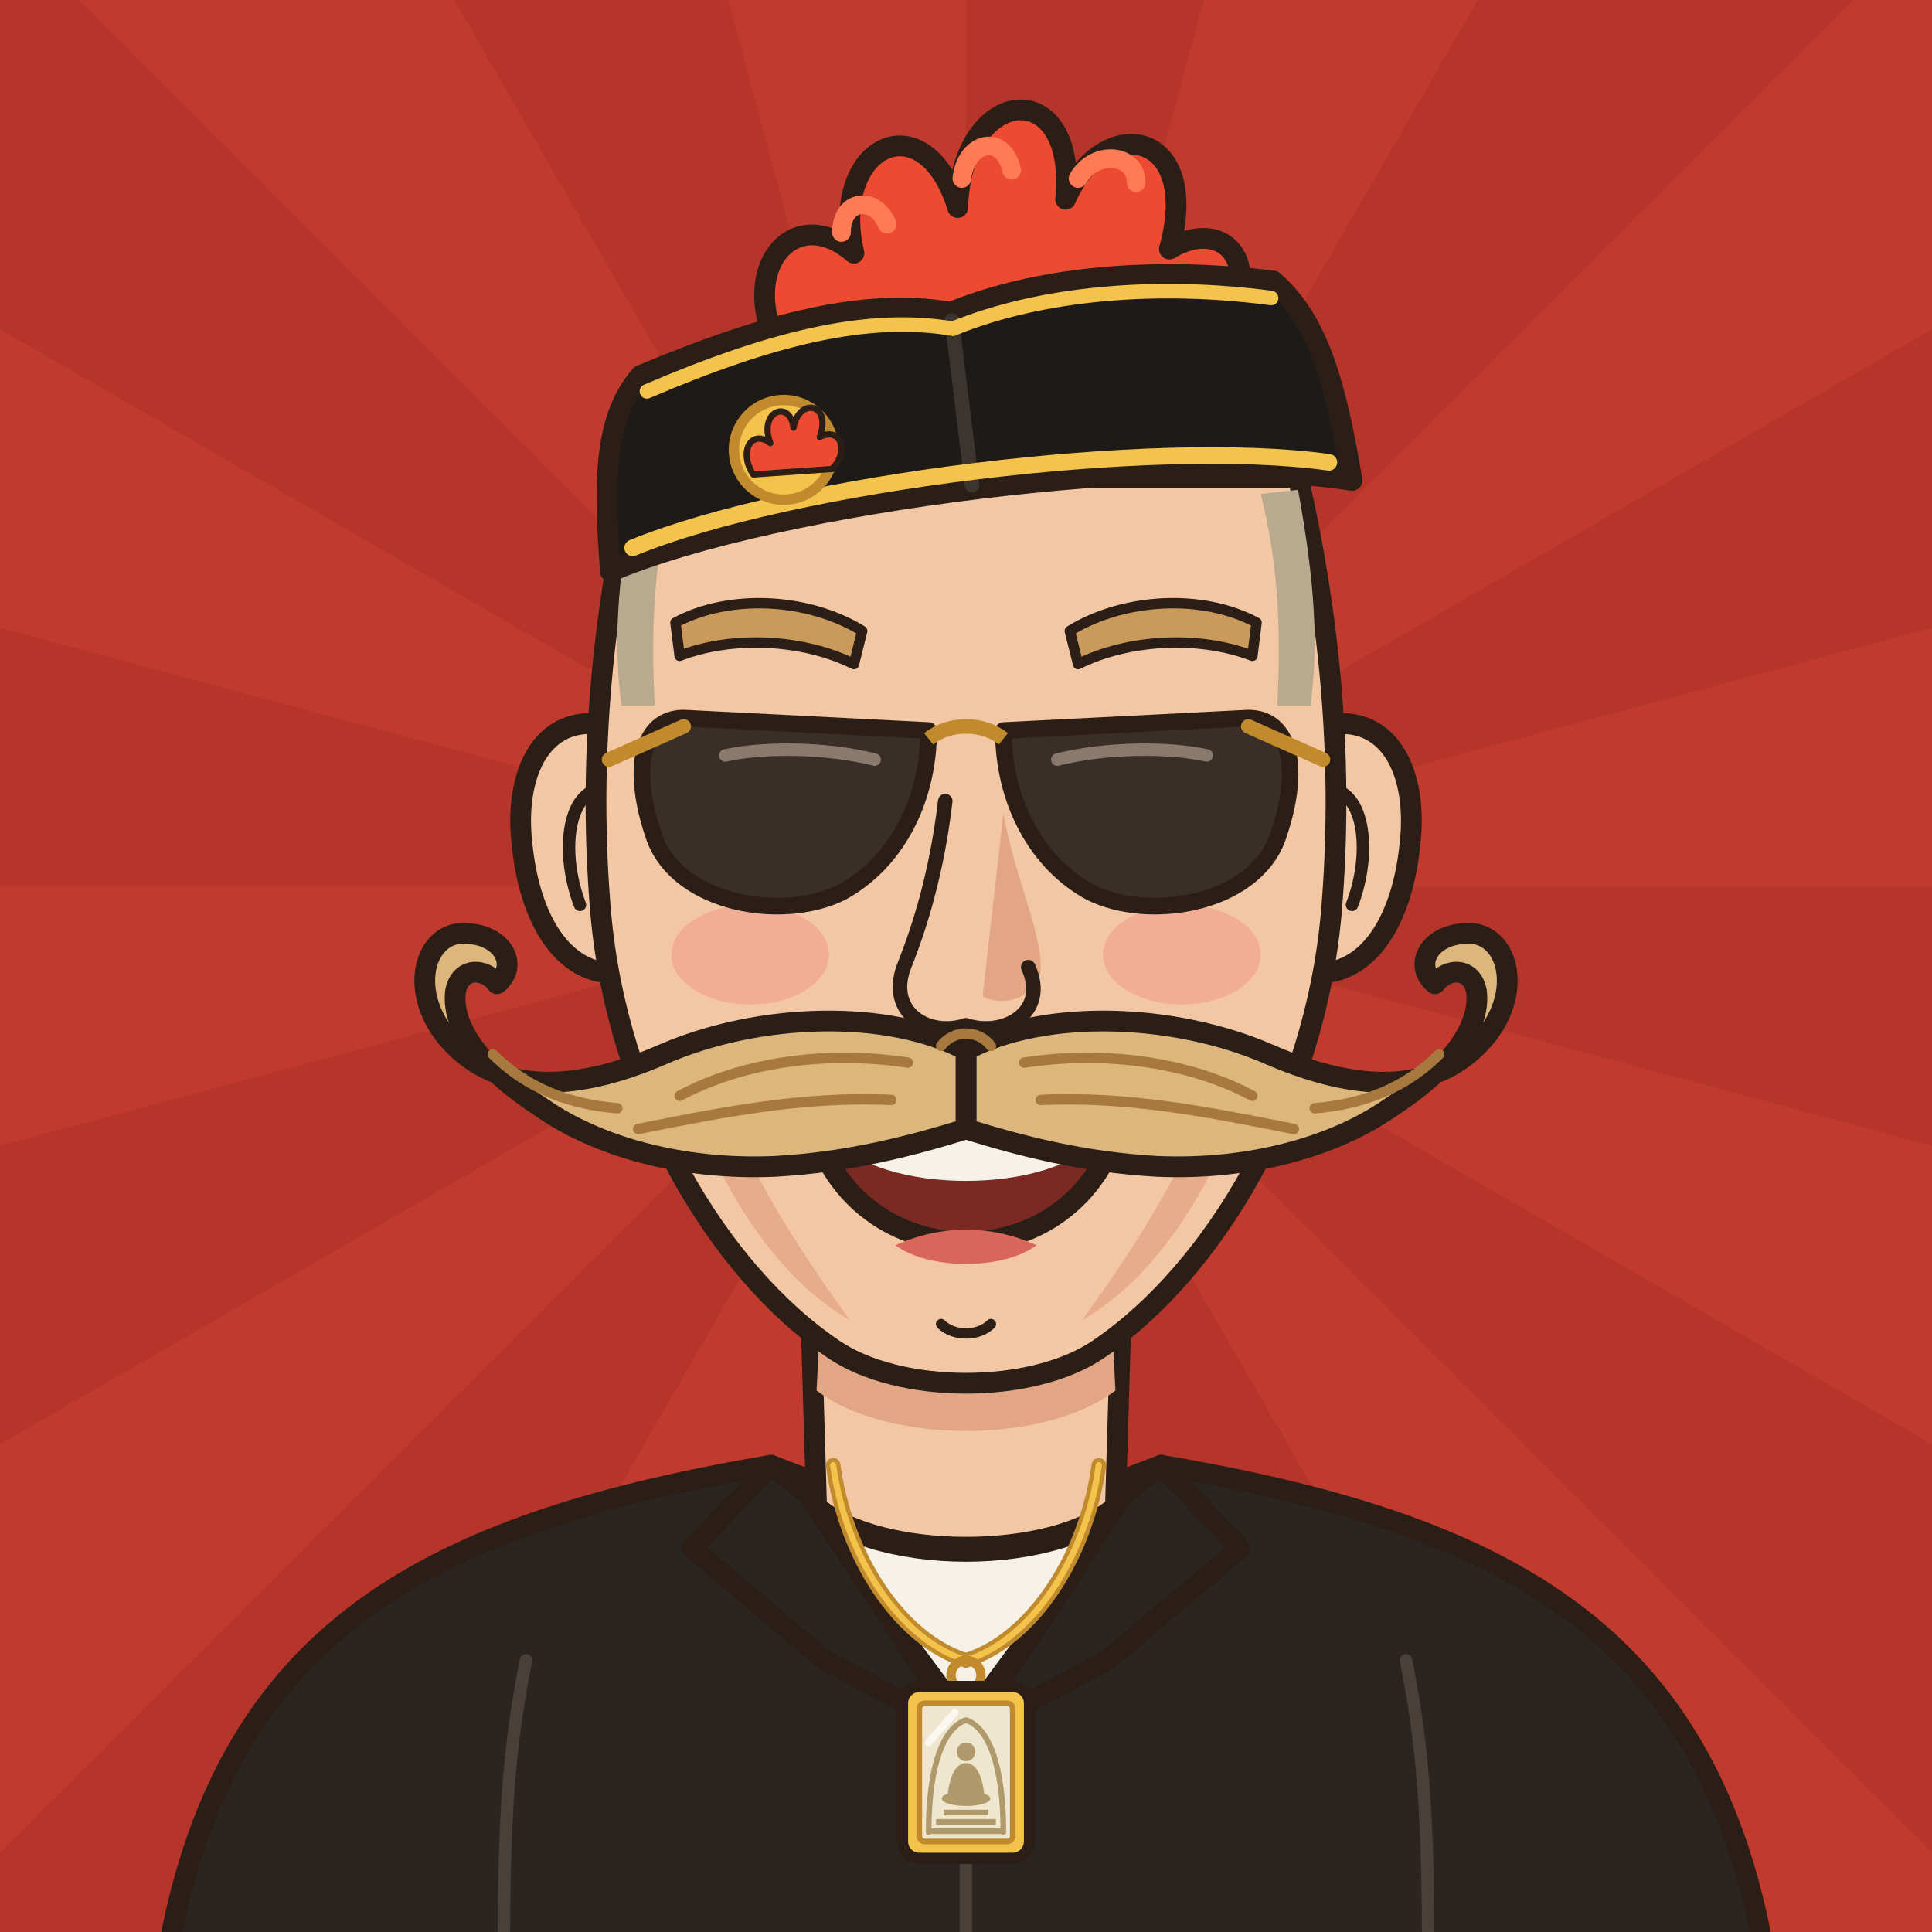
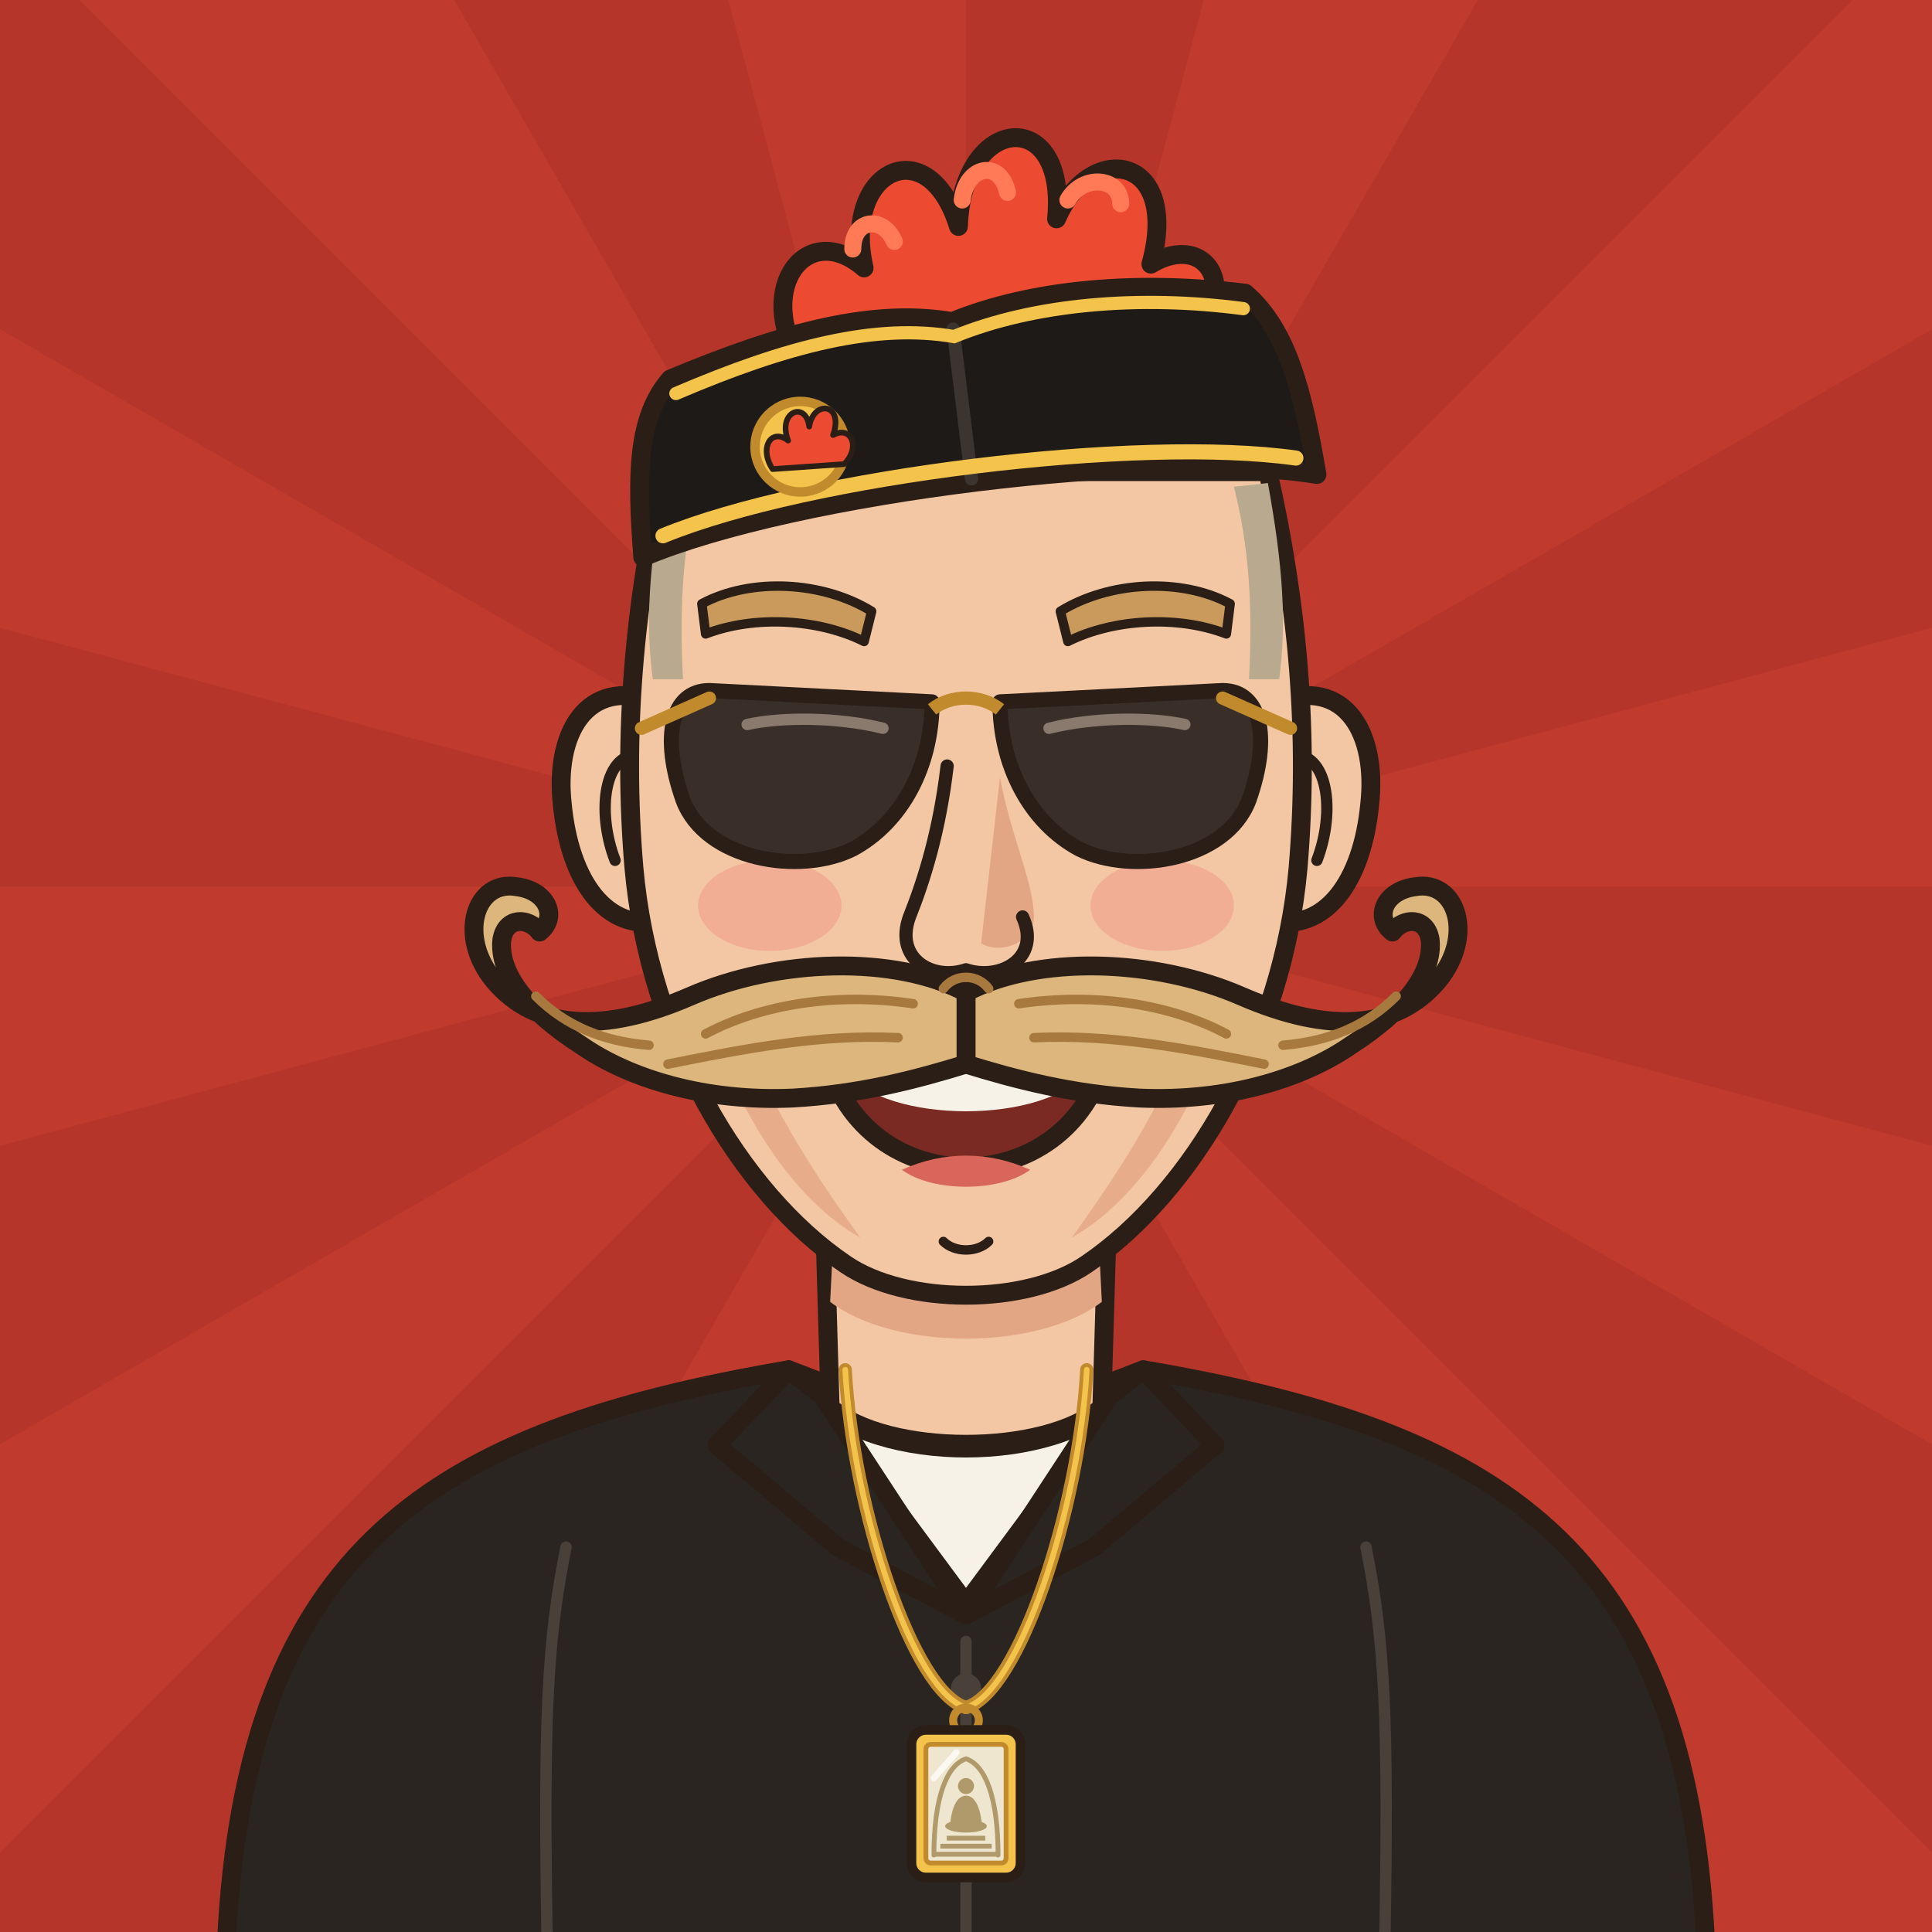
<svg xmlns="http://www.w3.org/2000/svg" viewBox="0 0 1024 1024" role="img" aria-label="ไก่ชน ใส่แว่นขี่รถ / Gai Chon in riding shades">
  <rect width="1024" height="1024" fill="#c13a2e" />
  <g fill="#b5352a">
    <path d="M512 470 L1612 470 L1575 755 Z" />
    <path d="M512 470 L1465 1020 L1290 1248 Z" />
    <path d="M512 470 L1062 1423 L797 1533 Z" />
    <path d="M512 470 L512 1570 L227 1533 Z" />
    <path d="M512 470 L-38 1423 L-266 1248 Z" />
    <path d="M512 470 L-441 1020 L-551 755 Z" />
    <path d="M512 470 L-588 470 L-551 185 Z" />
    <path d="M512 470 L-441 -80 L-266 -308 Z" />
    <path d="M512 470 L-38 -483 L227 -593 Z" />
    <path d="M512 470 L512 -630 L797 -593 Z" />
    <path d="M512 470 L1062 -483 L1290 -308 Z" />
    <path d="M512 470 L1465 -80 L1575 185 Z" />
  </g>
-   <g transform="translate(512 440) scale(1.1) translate(-512 -500)">
+   <g transform="translate(512 420) scale(1.0) translate(-512 -500)">
    <path d="M120 1110 C130 900 230 838 418 806 L512 842 L606 806 C794 838 894 900 904 1110 Z" fill="#2b2522" stroke="#2a1e16" stroke-width="10" stroke-linejoin="round" />
    <path d="M436 690 L440 826 C470 852 554 852 584 826 L588 690 Z" fill="#f4c7a4" stroke="#2a1e16" stroke-width="10" stroke-linejoin="round" />
    <path d="M442 730 C480 772 544 772 582 730 L584 770 C550 796 474 796 440 770 Z" fill="#e3a684" />
    <path d="M432 822 C466 856 558 856 592 822 L512 930 Z" fill="#f7f2e8" stroke="#2a1e16" stroke-width="10" stroke-linejoin="round" />
    <path d="M418 806 L380 846 L444 900 L512 936 L436 820 Z" fill="#2b2522" stroke="#2a1e16" stroke-width="10" stroke-linejoin="round" />
    <path d="M606 806 L644 846 L580 900 L512 936 L588 820 Z" fill="#2b2522" stroke="#2a1e16" stroke-width="10" stroke-linejoin="round" />
    <g stroke="#4a403a" stroke-width="6" fill="none" stroke-linecap="round">
      <path d="M512 950 L512 1110" />
      <path d="M300 900 C290 950 288 990 290 1110" />
      <path d="M724 900 C734 950 736 990 734 1110" />
    </g>
    <circle cx="512" cy="975" r="8" fill="#4a403a" />
-     <path d="M448 806 C454 850 480 890 512 900" fill="none" stroke="#c08a2d" stroke-width="7" stroke-linejoin="round" stroke-linecap="round" />
+     <path d="M448 806 C452 880 484 977 512 985" fill="none" stroke="#c08a2d" stroke-width="7" stroke-linejoin="round" stroke-linecap="round" />
    <g transform="translate(1024 0) scale(-1 1)">
-       <path d="M448 806 C454 850 480 890 512 900" fill="none" stroke="#c08a2d" stroke-width="7" stroke-linejoin="round" stroke-linecap="round" />
+       <path d="M448 806 C452 880 484 977 512 985" fill="none" stroke="#c08a2d" stroke-width="7" stroke-linejoin="round" stroke-linecap="round" />
    </g>
-     <path d="M448 806 C454 850 480 890 512 900" fill="none" stroke="#f3c34b" stroke-width="3" stroke-linejoin="round" stroke-linecap="round" />
+     <path d="M448 806 C452 880 484 977 512 985" fill="none" stroke="#f3c34b" stroke-width="3" stroke-linejoin="round" stroke-linecap="round" />
    <g transform="translate(1024 0) scale(-1 1)">
-       <path d="M448 806 C454 850 480 890 512 900" fill="none" stroke="#f3c34b" stroke-width="3" stroke-linejoin="round" stroke-linecap="round" />
+       <path d="M448 806 C452 880 484 977 512 985" fill="none" stroke="#f3c34b" stroke-width="3" stroke-linejoin="round" stroke-linecap="round" />
    </g>
-     <g transform="translate(512 900) scale(0.9) translate(-512 -856)">
+     <g transform="translate(512 985) scale(0.85) translate(-512 -856)">
      <circle cx="512" cy="864" r="8" fill="none" stroke="#c08a2d" stroke-width="5" />
      <rect x="478" y="870" width="68" height="92" rx="9" fill="#f3c34b" stroke="#2a1e16" stroke-width="6" />
      <rect x="487" y="879" width="50" height="74" rx="3" fill="#efe6cf" stroke="#c08a2d" stroke-width="3" />
      <path d="M492 948 C492 912 500 892 512 888 C524 892 532 912 532 948" fill="none" stroke="#b09a6c" stroke-width="3" stroke-linecap="round" />
      <circle cx="512" cy="905" r="5" fill="#b09a6c" />
      <path d="M502 930 C503 917 507 911 512 911 C517 911 521 917 522 930 Z" fill="#b09a6c" />
      <ellipse cx="512" cy="930" rx="13" ry="4" fill="#b09a6c" />
      <g fill="#b09a6c">
        <rect x="500" y="936" width="24" height="3" />
        <rect x="496" y="941" width="32" height="3" />
        <rect x="492" y="946" width="40" height="3" />
      </g>
      <path d="M492 900 L506 884" stroke="#fff" stroke-width="4" stroke-linecap="round" opacity=".7" />
    </g>
    <path d="M676 452 C714 438 730 470 726 506 C722 548 702 574 674 568 Z" fill="#f4c7a4" stroke="#2a1e16" stroke-width="10" stroke-linejoin="round" stroke-linecap="round" />
    <g transform="translate(1024 0) scale(-1 1)">
      <path d="M676 452 C714 438 730 470 726 506 C722 548 702 574 674 568 Z" fill="#f4c7a4" stroke="#2a1e16" stroke-width="10" stroke-linejoin="round" stroke-linecap="round" />
    </g>
    <path d="M684 480 C704 478 708 510 698 536" fill="none" stroke="#2a1e16" stroke-width="6" stroke-linejoin="round" stroke-linecap="round" />
    <g transform="translate(1024 0) scale(-1 1)">
      <path d="M684 480 C704 478 708 510 698 536" fill="none" stroke="#2a1e16" stroke-width="6" stroke-linejoin="round" stroke-linecap="round" />
    </g>
    <path d="M352 330 C336 400 330 470 336 540 C344 630 392 712 448 750 C480 772 544 772 576 750 C632 712 680 630 688 540 C694 470 688 400 672 330 Z" fill="#f4c7a4" stroke="#2a1e16" stroke-width="10" stroke-linejoin="round" />
    <path d="M672 336 C680 380 682 410 678 440 L662 440 C664 400 662 370 654 338 Z" fill="#b9a98e" stroke="#2a1e16" stroke-width="0" stroke-linejoin="round" stroke-linecap="round" />
    <g transform="translate(1024 0) scale(-1 1)">
      <path d="M672 336 C680 380 682 410 678 440 L662 440 C664 400 662 370 654 338 Z" fill="#b9a98e" stroke="#2a1e16" stroke-width="0" stroke-linejoin="round" stroke-linecap="round" />
    </g>
    <path d="M372 610 C392 676 424 718 456 736 C430 700 404 660 388 612 Z" fill="#e3a684" opacity=".8" />
    <path d="M652 610 C632 676 600 718 568 736 C594 700 620 660 636 612 Z" fill="#e3a684" opacity=".8" />
    <path d="M500 738 C506 744 518 744 524 738" fill="none" stroke="#2a1e16" stroke-width="5" stroke-linecap="round" />
    <ellipse cx="408" cy="560" rx="38" ry="24" fill="#ee9c88" opacity=".6" />
    <ellipse cx="616" cy="560" rx="38" ry="24" fill="#ee9c88" opacity=".6" />
    <path d="M562 404 C588 388 626 386 652 400 L650 416 C624 406 590 408 566 420 Z" fill="#c99a5c" stroke="#2a1e16" stroke-width="5" stroke-linejoin="round" stroke-linecap="round" />
    <g transform="translate(1024 0) scale(-1 1)">
      <path d="M562 404 C588 388 626 386 652 400 L650 416 C624 406 590 408 566 420 Z" fill="#c99a5c" stroke="#2a1e16" stroke-width="5" stroke-linejoin="round" stroke-linecap="round" />
    </g>
    <path d="M530 452 L648 446 C668 446 674 470 662 504 C650 536 600 544 572 530 C546 516 530 486 530 452 Z" fill="#3a2f28" stroke="#2a1e16" stroke-width="8" stroke-linejoin="round" stroke-linecap="round" />
    <g transform="translate(1024 0) scale(-1 1)">
      <path d="M530 452 L648 446 C668 446 674 470 662 504 C650 536 600 544 572 530 C546 516 530 486 530 452 Z" fill="#3a2f28" stroke="#2a1e16" stroke-width="8" stroke-linejoin="round" stroke-linecap="round" />
    </g>
    <path d="M556 466 C580 460 610 460 628 464" fill="none" stroke="#8a7a6e" stroke-width="6" stroke-linejoin="round" stroke-linecap="round" />
    <g transform="translate(1024 0) scale(-1 1)">
      <path d="M556 466 C580 460 610 460 628 464" fill="none" stroke="#8a7a6e" stroke-width="6" stroke-linejoin="round" stroke-linecap="round" />
    </g>
    <path d="M494 456 C504 448 520 448 530 456" fill="none" stroke="#c08a2d" stroke-width="7" />
    <path d="M648 450 L684 466" fill="none" stroke="#c08a2d" stroke-width="7" stroke-linejoin="round" stroke-linecap="round" />
    <g transform="translate(1024 0) scale(-1 1)">
      <path d="M648 450 L684 466" fill="none" stroke="#c08a2d" stroke-width="7" stroke-linejoin="round" stroke-linecap="round" />
    </g>
    <path d="M530 492 C536 524 548 548 548 566 C548 580 530 586 520 580" fill="#e3a684" stroke="none" />
    <path d="M502 486 C498 520 490 546 482 566 C474 588 494 600 512 594 C530 600 552 588 542 566" fill="none" stroke="#2a1e16" stroke-width="7" stroke-linecap="round" stroke-linejoin="round" />
    <path d="M438 640 C458 718 566 718 586 640 Z" fill="#7a2a22" stroke="#2a1e16" stroke-width="10" stroke-linejoin="round" />
    <path d="M448 648 C470 676 554 676 576 648 L576 640 L448 640 Z" fill="#f7f2e8" />
    <path d="M478 700 C500 690 524 690 546 700 C530 712 494 712 478 700 Z" fill="#d8665a" />
    <path d="M512 606 C550 586 612 588 658 608 C704 628 740 626 762 600 C782 576 772 546 750 550 C734 552 728 566 738 574 C744 566 756 566 758 578 C760 596 744 616 716 634 C690 652 650 664 604 662 C568 660 538 652 512 644 Z" fill="#dcb67c" stroke="#2a1e16" stroke-width="10" stroke-linejoin="round" stroke-linecap="round" />
    <g transform="translate(1024 0) scale(-1 1)">
      <path d="M512 606 C550 586 612 588 658 608 C704 628 740 626 762 600 C782 576 772 546 750 550 C734 552 728 566 738 574 C744 566 756 566 758 578 C760 596 744 616 716 634 C690 652 650 664 604 662 C568 660 538 652 512 644 Z" fill="#dcb67c" stroke="#2a1e16" stroke-width="10" stroke-linejoin="round" stroke-linecap="round" />
    </g>
    <path d="M540 612 C580 606 620 612 650 628 M548 630 C590 628 630 636 670 644 M680 634 C704 632 724 624 740 608" fill="none" stroke="#a8793f" stroke-width="5" stroke-linejoin="round" stroke-linecap="round" />
    <g transform="translate(1024 0) scale(-1 1)">
      <path d="M540 612 C580 606 620 612 650 628 M548 630 C590 628 630 636 670 644 M680 634 C704 632 724 624 740 608" fill="none" stroke="#a8793f" stroke-width="5" stroke-linejoin="round" stroke-linecap="round" />
    </g>
    <path d="M500 604 C506 596 518 596 524 604" fill="none" stroke="#a8793f" stroke-width="5" stroke-linecap="round" />
    <g transform="translate(0 36)">
      <path d="M424 236 C400 196 428 160 458 186 C446 134 492 112 508 164 C510 104 566 100 560 160 C578 118 626 126 610 184 C640 166 662 198 624 238 Z" fill="#ec4a31" stroke="#2a1e16" stroke-width="10" stroke-linejoin="round" />
      <path d="M452 176 C452 160 468 158 474 172 M510 150 C512 132 530 128 534 146 M566 150 C574 136 594 138 594 152" fill="none" stroke="#ff7a55" stroke-width="9" stroke-linecap="round" />
    </g>
    <g transform="rotate(-7 512 310)">
      <path d="M334 354 C336 310 340 280 360 262 C424 244 472 238 512 250 C556 238 612 240 668 254 C688 276 692 310 694 354 C612 330 418 330 334 354 Z" fill="#1e1a17" stroke="#2a1e16" stroke-width="10" stroke-linejoin="round" />
      <path d="M512 254 L512 334" stroke="#3b342f" stroke-width="7" stroke-linecap="round" />
      <path d="M362 270 C424 252 472 246 512 258 C556 246 612 248 666 262" fill="none" stroke="#f3c34b" stroke-width="7" stroke-linecap="round" />
      <path d="M346 344 C426 322 602 322 684 344" fill="none" stroke="#f3c34b" stroke-width="8" stroke-linecap="round" />
      <circle cx="424" cy="306" r="24" fill="#f3c34b" stroke="#c08a2d" stroke-width="5" />
      <path d="M408 316 C402 304 410 294 418 302 C414 286 430 282 430 296 C434 282 450 286 442 302 C452 298 456 310 446 318 Z" fill="#ec4a31" stroke="#2a1e16" stroke-width="3" stroke-linejoin="round" />
    </g>
  </g>
</svg>
